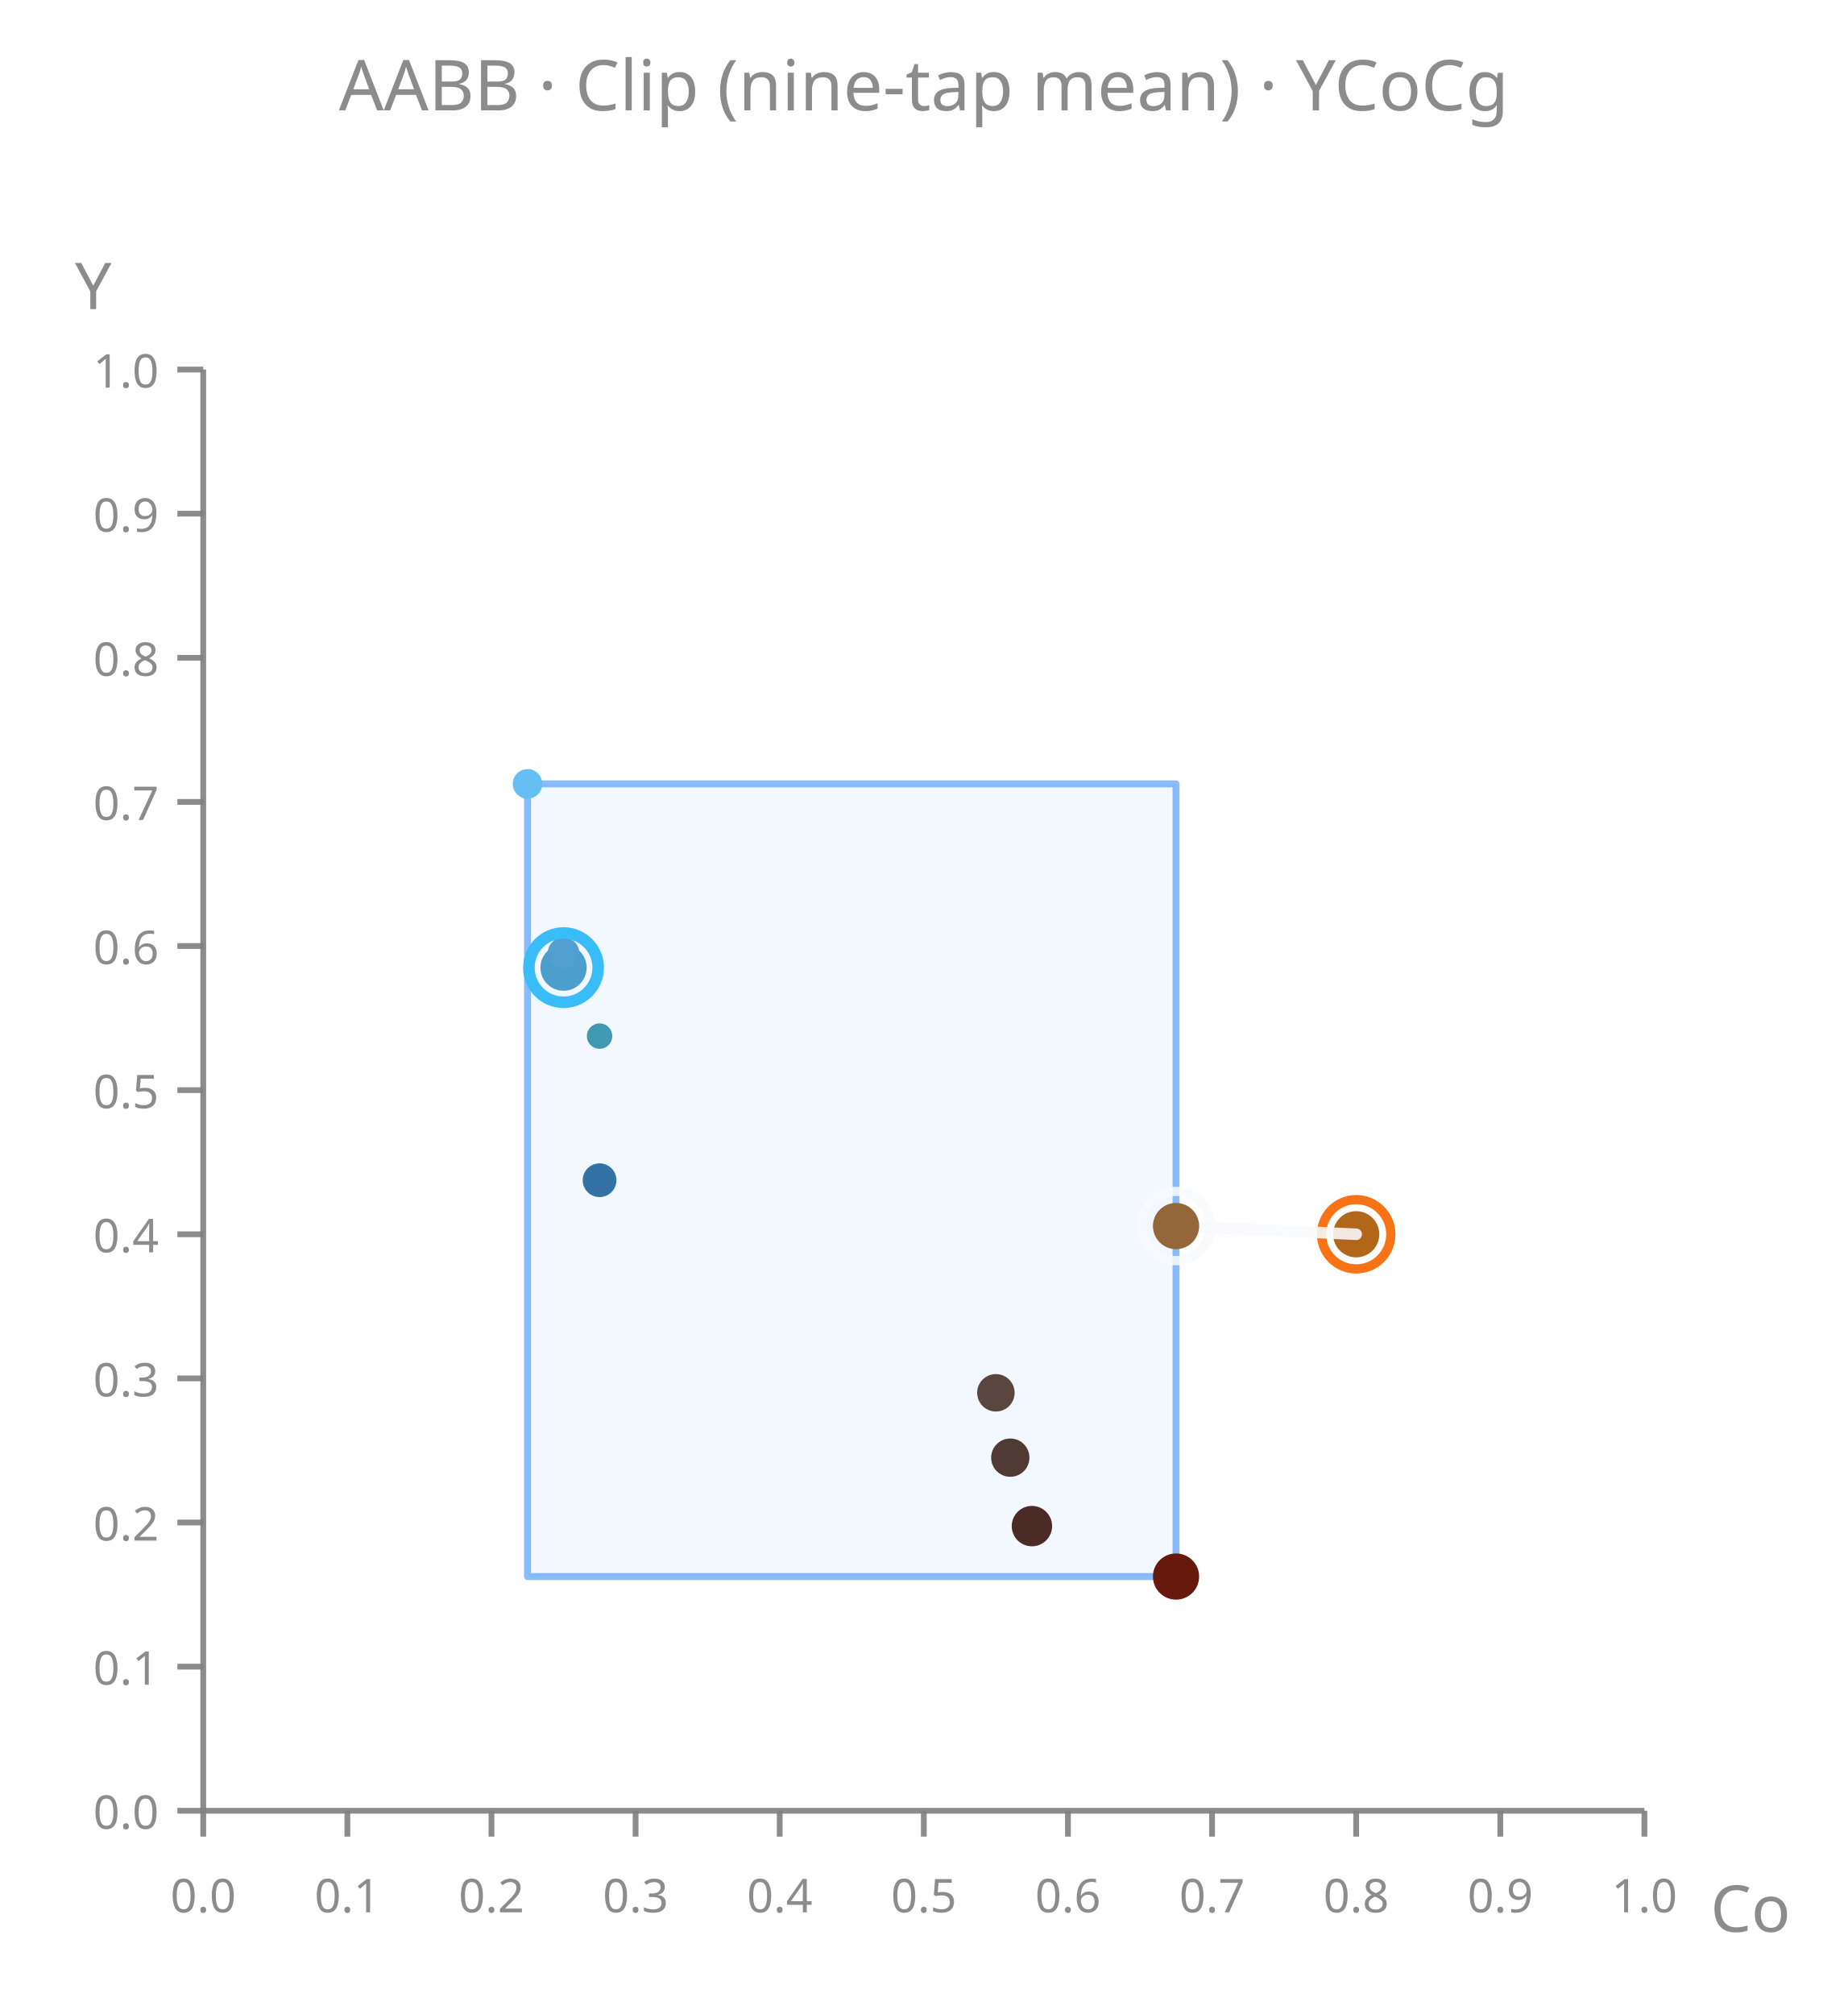
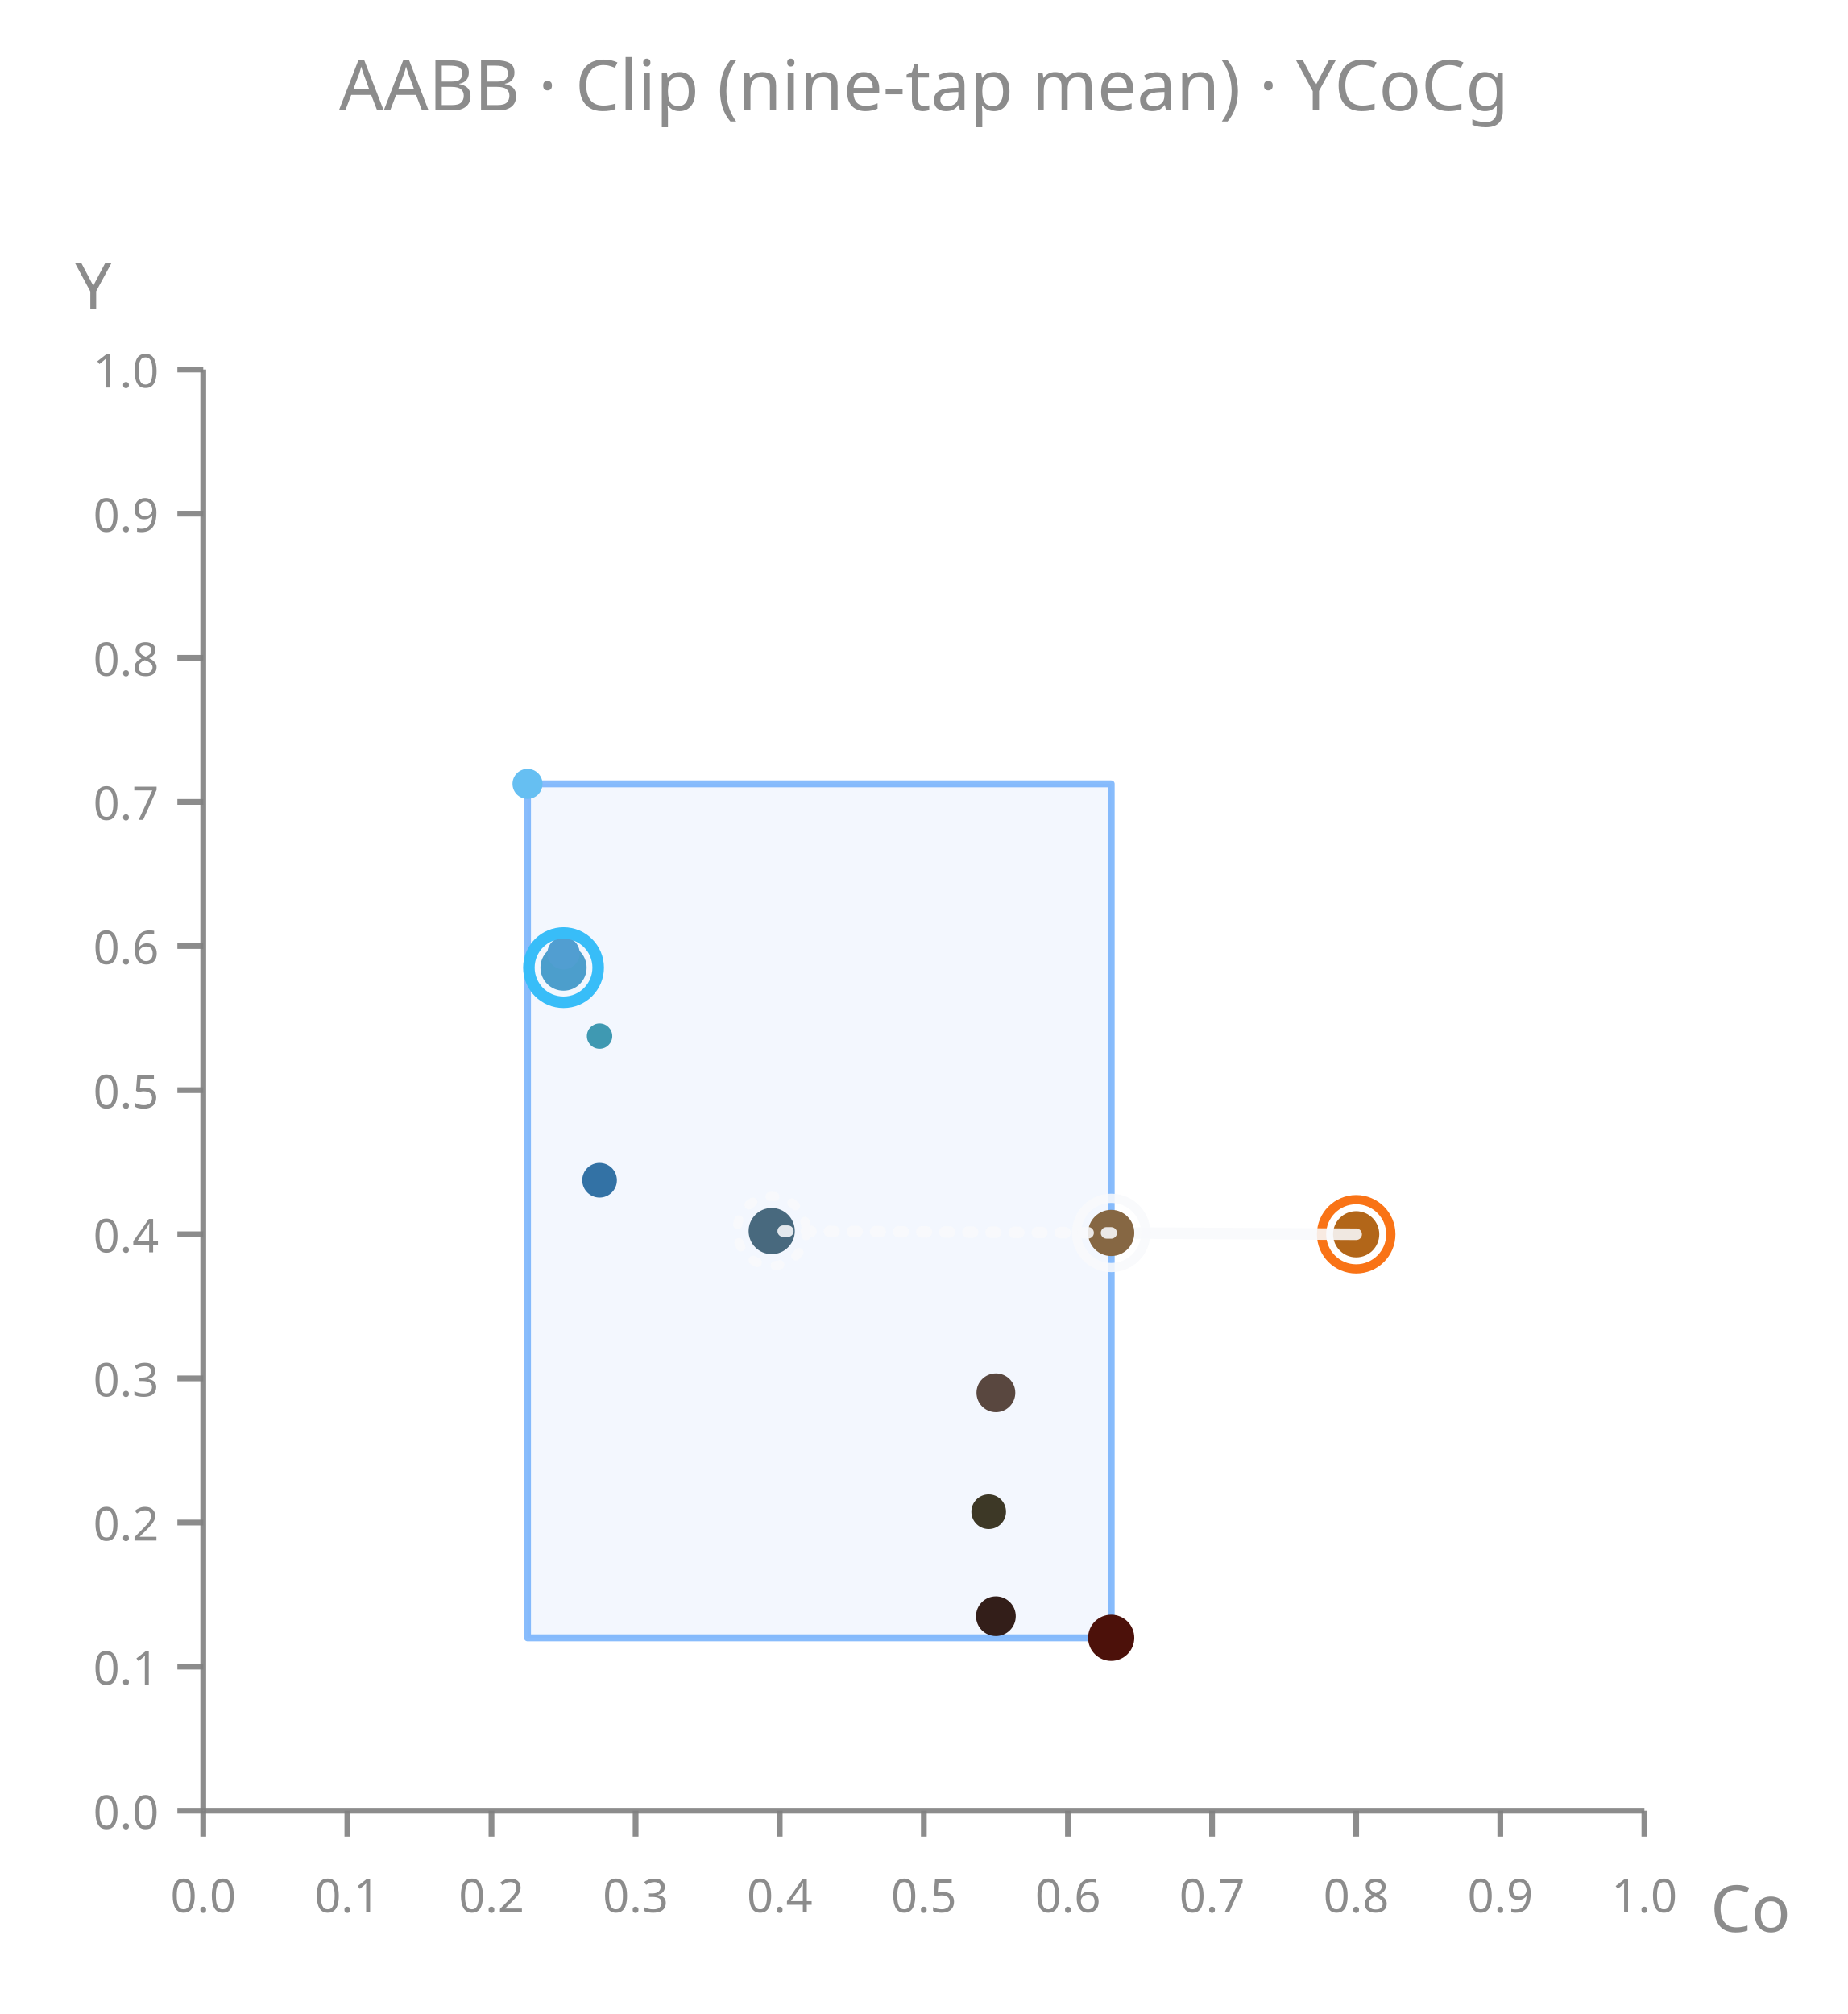
<svg xmlns="http://www.w3.org/2000/svg" baseProfile="full" height="436.0px" version="1.1" viewBox="0,0,400.0,436.0" width="400.0px">
  <defs />
  <g class="layer_bg" />
  <g class="layer_boundary">
-     <polygon fill="rgba(59,130,246,0.06)" points="114.2,341.3 254.6,341.3 254.6,169.7 114.2,169.7" stroke="rgba(96,165,250,0.75)" stroke-linejoin="round" stroke-width="1.5" />
+     <polygon fill="rgba(59,130,246,0.06)" points="114.2,354.56 240.56,354.56 240.56,169.7 114.2,169.7" stroke="rgba(96,165,250,0.75)" stroke-linejoin="round" stroke-width="1.5" />
  </g>
  <g class="layer_axes">
    <line fill="none" stroke="rgba(128,128,128,0.9)" stroke-width="1.25" x1="44.0" x2="356" y1="392.0" y2="392.0" />
    <line fill="none" stroke="rgba(128,128,128,0.9)" stroke-width="1.25" x1="44.0" x2="44.0" y1="392.0" y2="80" />
    <line fill="none" stroke="rgba(128,128,128,0.9)" stroke-width="1.25" x1="44.0" x2="44.0" y1="392.0" y2="397.6" />
    <text dominant-baseline="hanging" fill="rgba(128,128,128,0.9)" font-family="sans-serif" font-size="10.08" text-anchor="middle" x="44.0" y="406.168">0.0</text>
    <line fill="none" stroke="rgba(128,128,128,0.9)" stroke-width="1.25" x1="75.2" x2="75.2" y1="392.0" y2="397.6" />
    <text dominant-baseline="hanging" fill="rgba(128,128,128,0.9)" font-family="sans-serif" font-size="10.08" text-anchor="middle" x="75.2" y="406.168">0.1</text>
    <line fill="none" stroke="rgba(128,128,128,0.9)" stroke-width="1.25" x1="106.4" x2="106.4" y1="392.0" y2="397.6" />
    <text dominant-baseline="hanging" fill="rgba(128,128,128,0.9)" font-family="sans-serif" font-size="10.08" text-anchor="middle" x="106.4" y="406.168">0.2</text>
    <line fill="none" stroke="rgba(128,128,128,0.9)" stroke-width="1.25" x1="137.6" x2="137.6" y1="392.0" y2="397.6" />
    <text dominant-baseline="hanging" fill="rgba(128,128,128,0.9)" font-family="sans-serif" font-size="10.08" text-anchor="middle" x="137.6" y="406.168">0.3</text>
    <line fill="none" stroke="rgba(128,128,128,0.9)" stroke-width="1.25" x1="168.8" x2="168.8" y1="392.0" y2="397.6" />
    <text dominant-baseline="hanging" fill="rgba(128,128,128,0.9)" font-family="sans-serif" font-size="10.08" text-anchor="middle" x="168.8" y="406.168">0.4</text>
    <line fill="none" stroke="rgba(128,128,128,0.9)" stroke-width="1.25" x1="200" x2="200" y1="392.0" y2="397.6" />
    <text dominant-baseline="hanging" fill="rgba(128,128,128,0.9)" font-family="sans-serif" font-size="10.08" text-anchor="middle" x="200" y="406.168">0.5</text>
    <line fill="none" stroke="rgba(128,128,128,0.9)" stroke-width="1.25" x1="231.2" x2="231.2" y1="392.0" y2="397.6" />
    <text dominant-baseline="hanging" fill="rgba(128,128,128,0.9)" font-family="sans-serif" font-size="10.08" text-anchor="middle" x="231.2" y="406.168">0.6</text>
    <line fill="none" stroke="rgba(128,128,128,0.9)" stroke-width="1.25" x1="262.4" x2="262.4" y1="392.0" y2="397.6" />
    <text dominant-baseline="hanging" fill="rgba(128,128,128,0.9)" font-family="sans-serif" font-size="10.08" text-anchor="middle" x="262.4" y="406.168">0.7</text>
    <line fill="none" stroke="rgba(128,128,128,0.9)" stroke-width="1.25" x1="293.6" x2="293.6" y1="392.0" y2="397.6" />
    <text dominant-baseline="hanging" fill="rgba(128,128,128,0.9)" font-family="sans-serif" font-size="10.08" text-anchor="middle" x="293.6" y="406.168">0.8</text>
    <line fill="none" stroke="rgba(128,128,128,0.9)" stroke-width="1.25" x1="324.8" x2="324.8" y1="392.0" y2="397.6" />
    <text dominant-baseline="hanging" fill="rgba(128,128,128,0.9)" font-family="sans-serif" font-size="10.08" text-anchor="middle" x="324.8" y="406.168">0.9</text>
    <line fill="none" stroke="rgba(128,128,128,0.9)" stroke-width="1.25" x1="356" x2="356" y1="392.0" y2="397.6" />
    <text dominant-baseline="hanging" fill="rgba(128,128,128,0.9)" font-family="sans-serif" font-size="10.08" text-anchor="middle" x="356" y="406.168">1.0</text>
    <line fill="none" stroke="rgba(128,128,128,0.9)" stroke-width="1.25" x1="44.0" x2="38.4" y1="392.0" y2="392.0" />
    <text dominant-baseline="central" fill="rgba(128,128,128,0.9)" font-family="sans-serif" font-size="10.08" text-anchor="end" x="34.4" y="392.0">0.0</text>
    <line fill="none" stroke="rgba(128,128,128,0.9)" stroke-width="1.25" x1="44.0" x2="38.4" y1="360.8" y2="360.8" />
    <text dominant-baseline="central" fill="rgba(128,128,128,0.9)" font-family="sans-serif" font-size="10.08" text-anchor="end" x="34.4" y="360.8">0.1</text>
    <line fill="none" stroke="rgba(128,128,128,0.9)" stroke-width="1.25" x1="44.0" x2="38.4" y1="329.6" y2="329.6" />
    <text dominant-baseline="central" fill="rgba(128,128,128,0.9)" font-family="sans-serif" font-size="10.08" text-anchor="end" x="34.4" y="329.6">0.2</text>
    <line fill="none" stroke="rgba(128,128,128,0.9)" stroke-width="1.25" x1="44.0" x2="38.4" y1="298.4" y2="298.4" />
    <text dominant-baseline="central" fill="rgba(128,128,128,0.9)" font-family="sans-serif" font-size="10.08" text-anchor="end" x="34.4" y="298.4">0.3</text>
    <line fill="none" stroke="rgba(128,128,128,0.9)" stroke-width="1.25" x1="44.0" x2="38.4" y1="267.2" y2="267.2" />
    <text dominant-baseline="central" fill="rgba(128,128,128,0.9)" font-family="sans-serif" font-size="10.08" text-anchor="end" x="34.4" y="267.2">0.4</text>
    <line fill="none" stroke="rgba(128,128,128,0.9)" stroke-width="1.25" x1="44.0" x2="38.4" y1="236" y2="236" />
    <text dominant-baseline="central" fill="rgba(128,128,128,0.9)" font-family="sans-serif" font-size="10.08" text-anchor="end" x="34.4" y="236">0.5</text>
    <line fill="none" stroke="rgba(128,128,128,0.9)" stroke-width="1.25" x1="44.0" x2="38.4" y1="204.8" y2="204.8" />
    <text dominant-baseline="central" fill="rgba(128,128,128,0.9)" font-family="sans-serif" font-size="10.08" text-anchor="end" x="34.4" y="204.8">0.6</text>
    <line fill="none" stroke="rgba(128,128,128,0.9)" stroke-width="1.25" x1="44.0" x2="38.4" y1="173.6" y2="173.6" />
    <text dominant-baseline="central" fill="rgba(128,128,128,0.9)" font-family="sans-serif" font-size="10.08" text-anchor="end" x="34.4" y="173.6">0.7</text>
    <line fill="none" stroke="rgba(128,128,128,0.9)" stroke-width="1.25" x1="44.0" x2="38.4" y1="142.4" y2="142.4" />
    <text dominant-baseline="central" fill="rgba(128,128,128,0.9)" font-family="sans-serif" font-size="10.08" text-anchor="end" x="34.4" y="142.4">0.8</text>
    <line fill="none" stroke="rgba(128,128,128,0.9)" stroke-width="1.25" x1="44.0" x2="38.4" y1="111.2" y2="111.2" />
    <text dominant-baseline="central" fill="rgba(128,128,128,0.9)" font-family="sans-serif" font-size="10.08" text-anchor="end" x="34.4" y="111.2">0.9</text>
    <line fill="none" stroke="rgba(128,128,128,0.9)" stroke-width="1.25" x1="44.0" x2="38.4" y1="80" y2="80" />
    <text dominant-baseline="central" fill="rgba(128,128,128,0.9)" font-family="sans-serif" font-size="10.08" text-anchor="end" x="34.4" y="80">1.0</text>
    <text fill="rgba(128,128,128,0.9)" font-family="sans-serif" font-size="14" x="370.3" y="418.208">Co</text>
    <text fill="rgba(128,128,128,0.9)" font-family="sans-serif" font-size="14" x="16.224" y="66.928">Y</text>
  </g>
  <g class="layer_dots">
    <circle cx="129.8" cy="224.3" fill="rgb(63,153,178)" r="2.75" stroke="none" />
-     <circle cx="114.2" cy="169.7" fill="rgb(102,191,242)" r="3.2" stroke="none" />
+     <circle cx="114.2" cy="169.7" fill="rgb(102,191,242)" r="3.25" stroke="none" />
    <circle cx="122" cy="209.48" fill="rgb(76,158,204)" r="5.0" stroke="none" />
-     <circle cx="122" cy="206.36" fill="rgb(81,158,209)" r="3.425" stroke="none" />
-     <circle cx="129.8" cy="255.5" fill="rgb(51,114,165)" r="3.65" stroke="none" />
-     <circle cx="215.6" cy="301.52" fill="rgb(89,71,63)" r="4.055" stroke="none" />
-     <circle cx="218.72" cy="315.56" fill="rgb(81,58,51)" r="4.145" stroke="none" />
-     <circle cx="223.4" cy="330.38" fill="rgb(76,43,38)" r="4.37" stroke="none" />
-     <circle cx="254.6" cy="341.3" fill="rgb(102,25,12)" r="5.0" stroke="none" />
+     <circle cx="122" cy="206.36" fill="rgb(81,158,209)" r="3.5" stroke="none" />
+     <circle cx="214.04" cy="327.26" fill="rgb(61,56,38)" r="3.75" stroke="none" />
+     <circle cx="129.8" cy="255.5" fill="rgb(51,114,165)" r="3.75" stroke="none" />
+     <circle cx="215.6" cy="301.52" fill="rgb(89,71,63)" r="4.2" stroke="none" />
+     <circle cx="215.6" cy="349.88" fill="rgb(51,30,25)" r="4.3" stroke="none" />
+     <circle cx="240.56" cy="354.56" fill="rgb(76,17,10)" r="5.0" stroke="none" />
    <circle cx="293.6" cy="267.2" fill="rgb(178,102,25)" r="5.0" stroke="none" />
+     <circle cx="167.067" cy="266.507" fill="rgb(72,105,126)" r="5.0" stroke="none" />
  </g>
  <g class="layer_overlay">
    <circle cx="122" cy="209.48" fill="none" r="7.5" stroke="rgba(56,189,248,1.0)" stroke-width="2.5" />
    <circle cx="293.6" cy="267.2" fill="none" r="7.5" stroke="rgba(249,115,22,1.0)" stroke-width="2.0" />
-     <line stroke="rgba(248,250,252,0.88)" stroke-linecap="round" stroke-width="2.5" x1="293.6" x2="254.6" y1="267.2" y2="265.422" />
-     <circle cx="254.6" cy="265.422" fill="rgb(147,103,58)" r="5.0" stroke="none" />
-     <circle cx="254.6" cy="265.422" fill="none" r="7.5" stroke="rgba(248,250,252,0.88)" stroke-width="2.0" />
+     <line stroke="rgba(248,250,252,0.88)" stroke-linecap="round" stroke-width="2.5" x1="293.6" x2="240.56" y1="267.2" y2="266.909" />
+     <circle cx="240.56" cy="266.909" fill="rgb(134,103,67)" r="5.0" stroke="none" />
+     <circle cx="240.56" cy="266.909" fill="none" r="7.5" stroke="rgba(248,250,252,0.88)" stroke-width="2.0" />
+     <line fill="none" stroke="rgba(248,250,252,0.88)" stroke-dasharray="1 4" stroke-linecap="round" stroke-width="2.5" x1="240.56" x2="167.067" y1="266.909" y2="266.507" />
+     <circle cx="167.067" cy="266.507" fill="none" r="7.5" stroke="rgba(248,250,252,0.88)" stroke-dasharray="1 4" stroke-linecap="round" stroke-width="2.0" />
  </g>
  <g class="layer_header">
    <text dominant-baseline="central" fill="rgba(128,128,128,0.9)" font-family="sans-serif" font-size="15.2" text-anchor="middle" x="200.0" y="18.0">AABB · Clip (nine-tap mean) · YCoCg</text>
  </g>
</svg>
